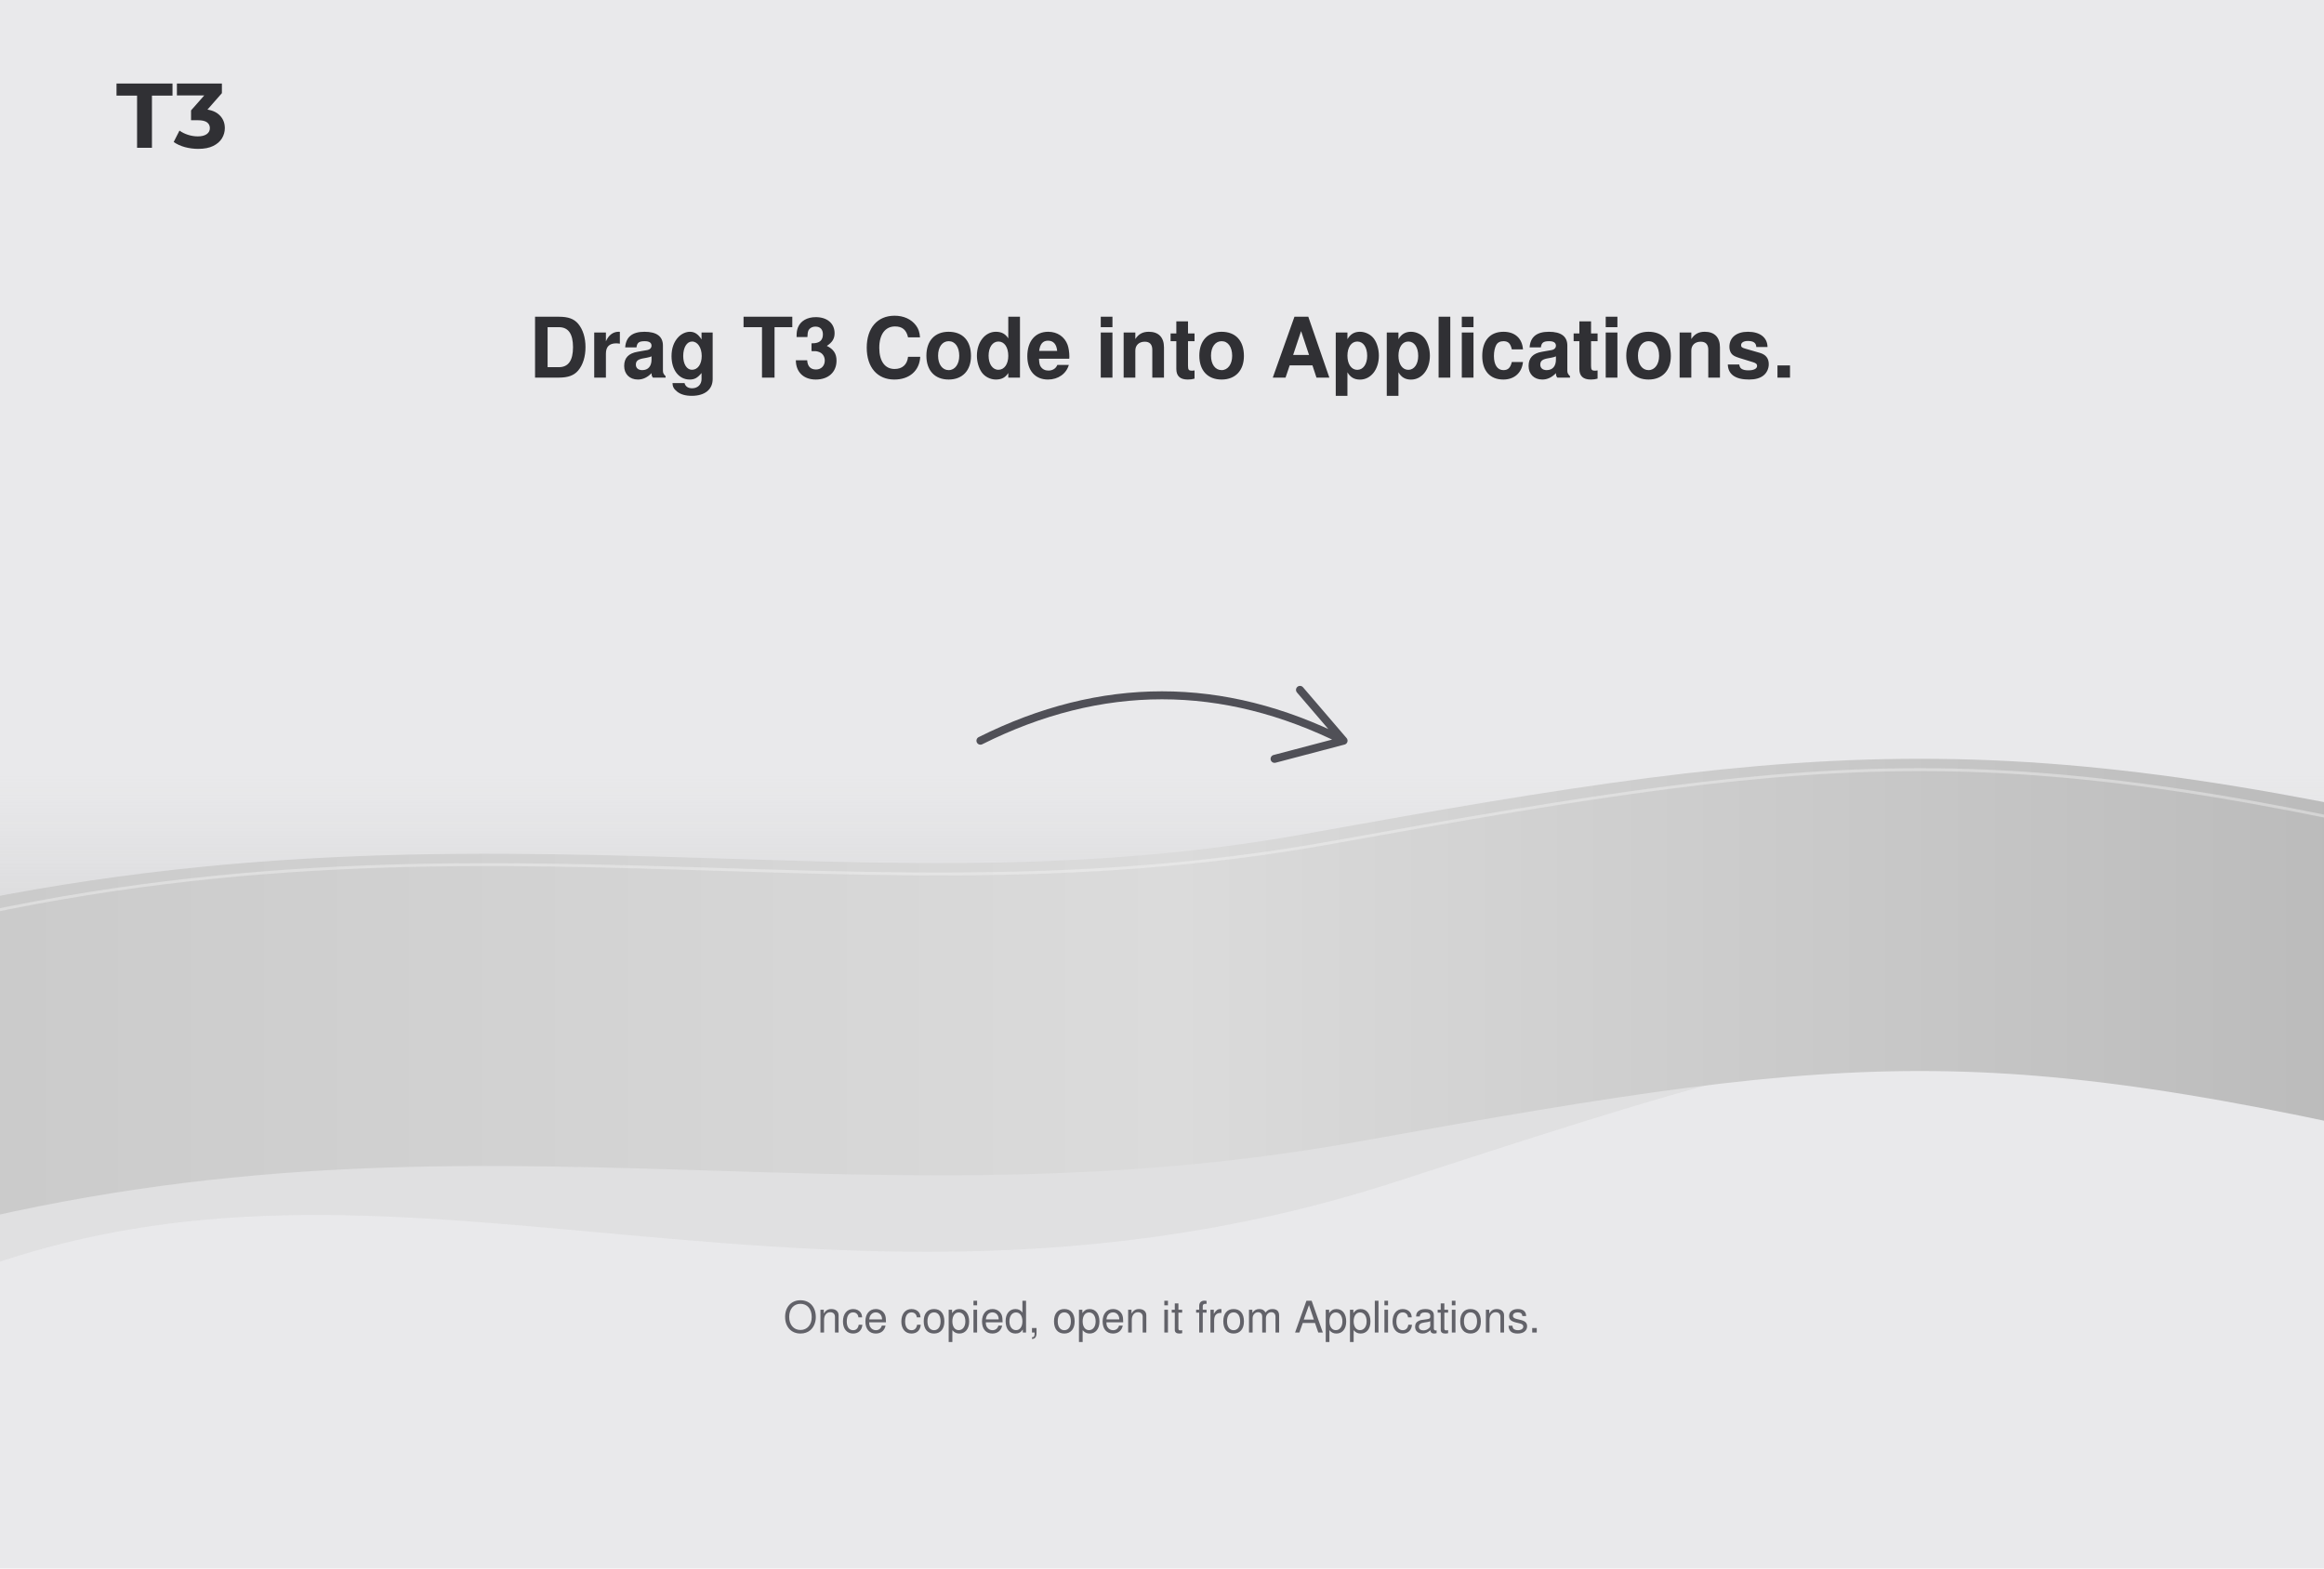
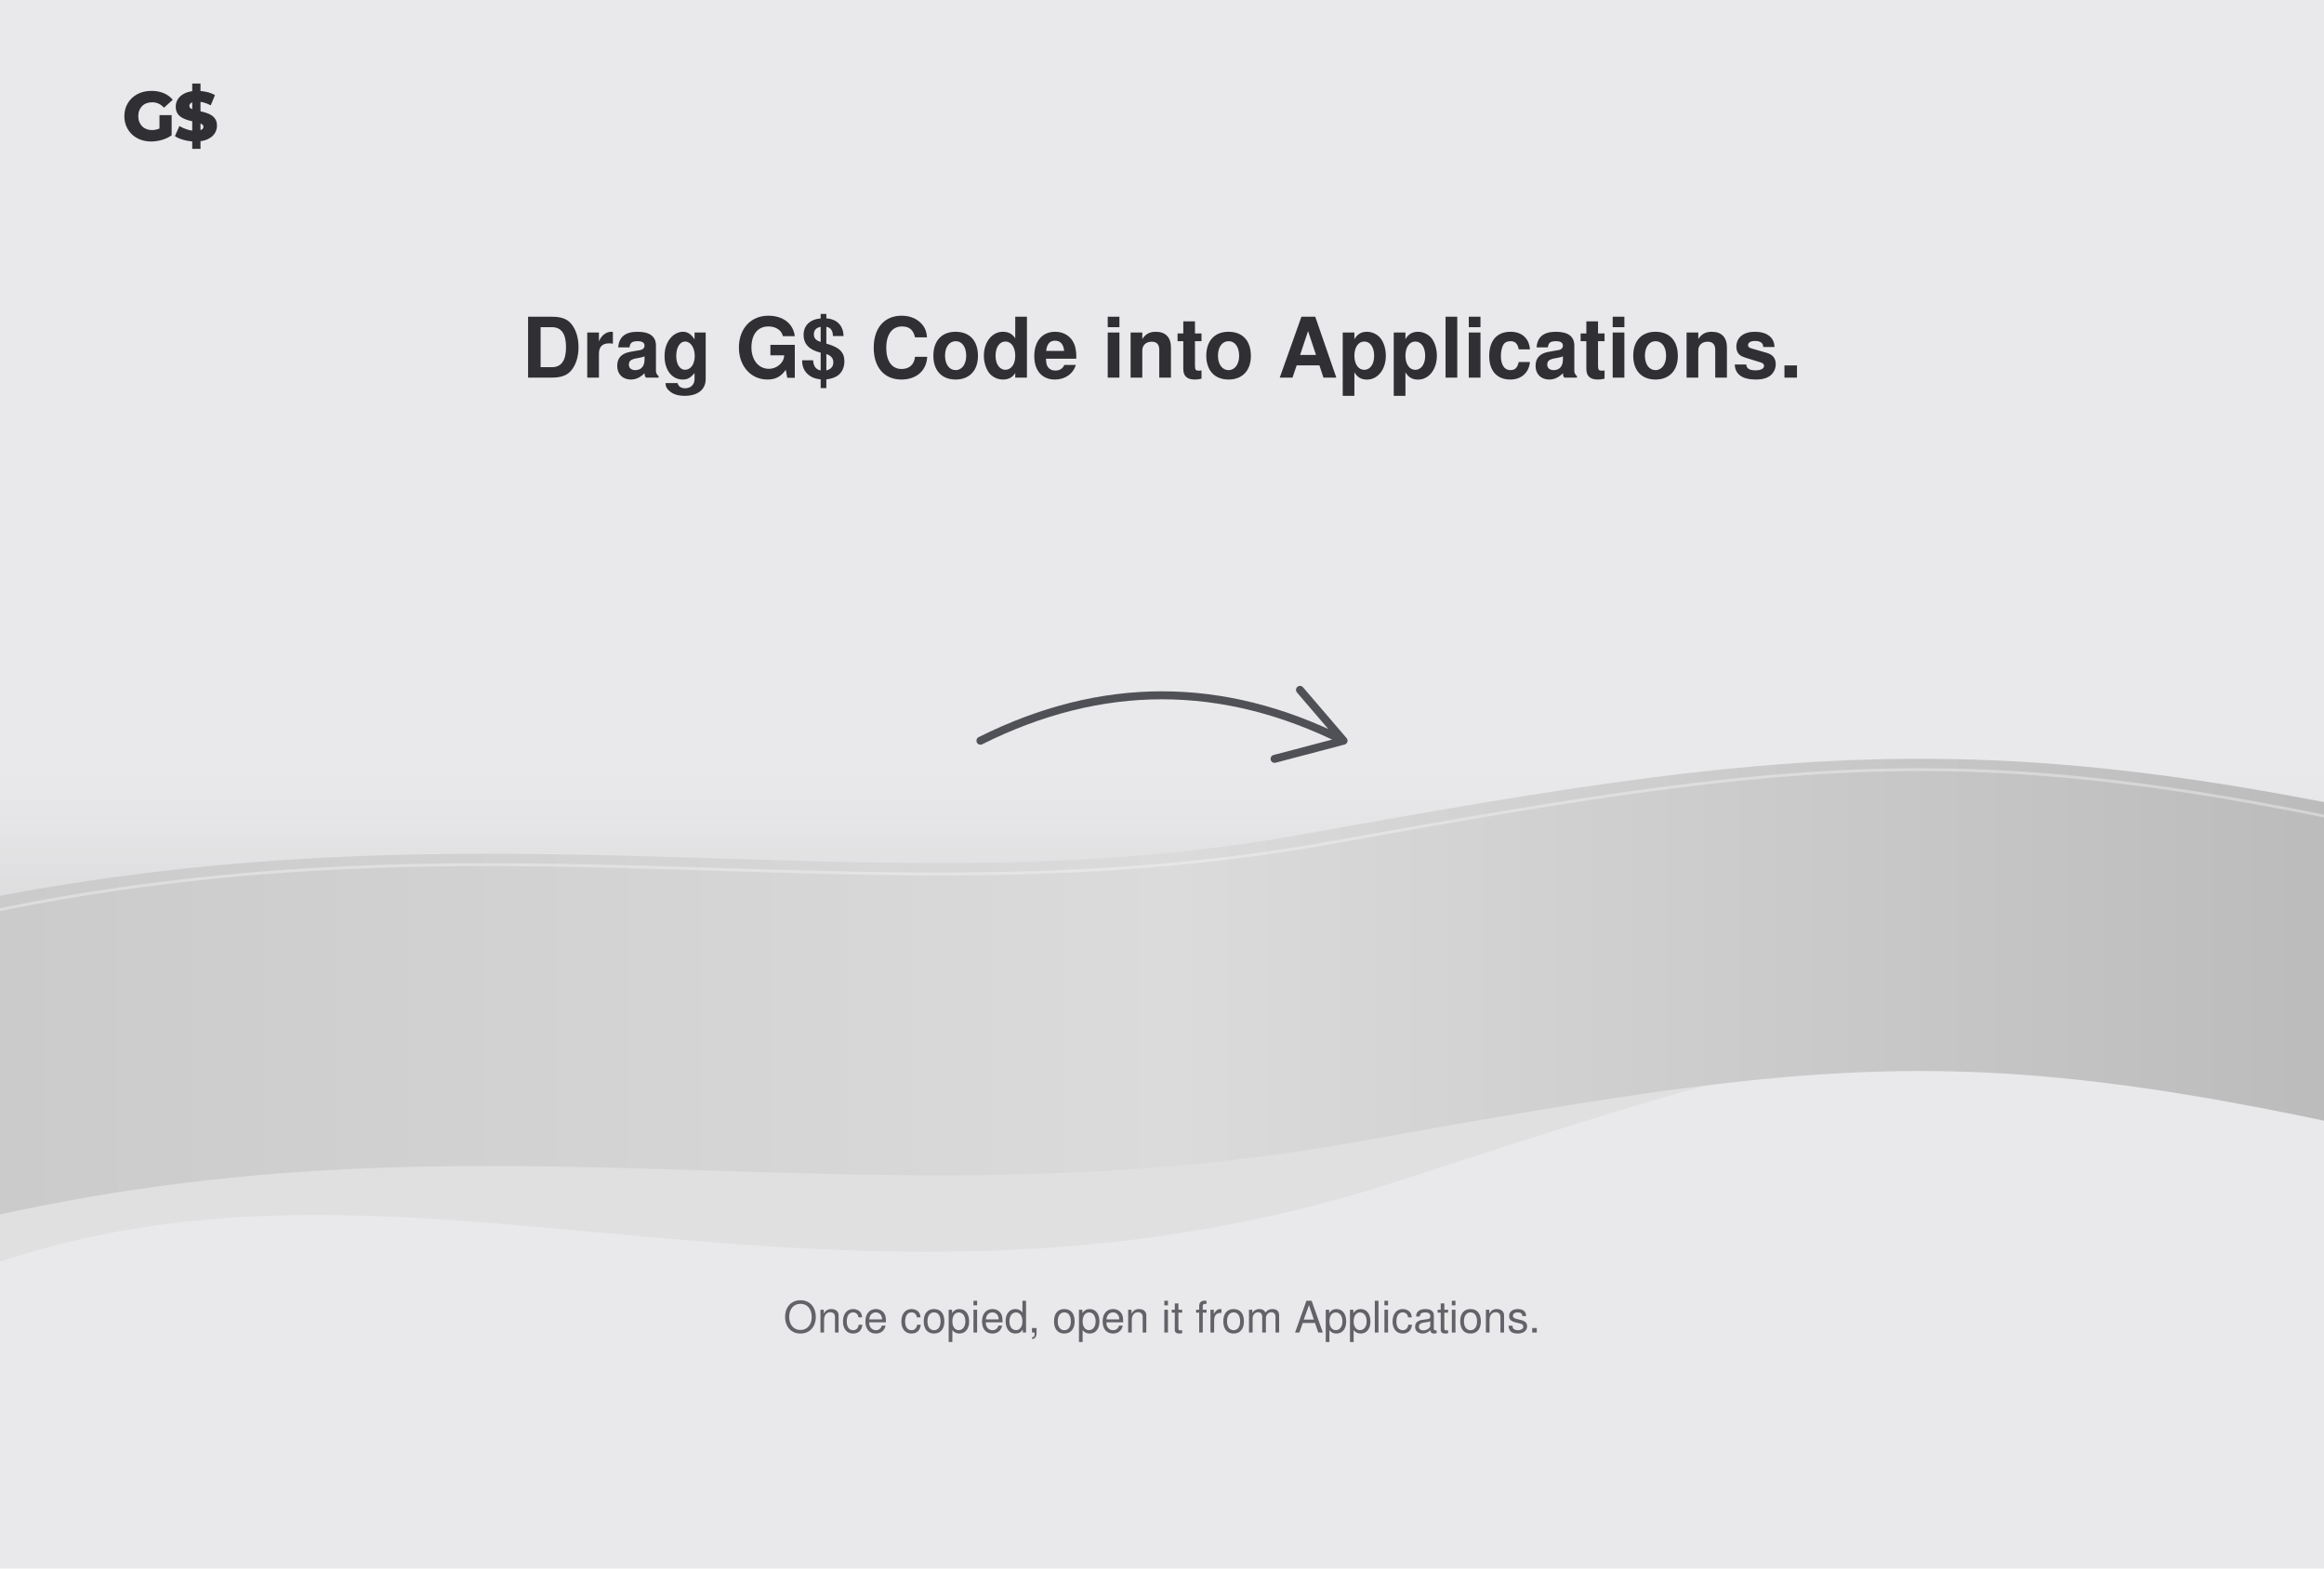
<svg xmlns="http://www.w3.org/2000/svg" width="1280" height="864" viewBox="0 0 640 432">
  <defs>
    <linearGradient id="veil" x1="0" y1="0" x2="0" y2="1">
      <stop stop-color="#B7B7B7" stop-opacity="0" />
      <stop offset=".55" stop-color="#A5A5A5" stop-opacity=".24" />
      <stop offset="1" stop-color="#D1D1D1" stop-opacity=".4" />
    </linearGradient>
    <linearGradient id="silk" x1="0" y1="0" x2="1" y2="0">
      <stop stop-color="#C8C8C8" />
      <stop offset=".5" stop-color="#DBDBDB" />
      <stop offset="1" stop-color="#B5B5B5" />
    </linearGradient>
  </defs>
  <rect width="640" height="432" fill="#E9E9EB" />
  <path d="M-60 293C95 220 214 304 362 256S559 191 707 257" stroke="url(#veil)" stroke-width="146" fill="none" opacity="1" stroke-linecap="round" stroke-linejoin="round" />
  <path d="M-60 306C113 252 223 298 367 272S553 242 707 280" stroke="url(#silk)" stroke-width="86" fill="none" opacity="1" stroke-linecap="round" stroke-linejoin="round" />
  <path d="M-60 266C113 212 223 258 367 232S553 202 707 240" stroke="#F5F5F5" stroke-width="0.8" fill="none" opacity="0.42" stroke-linecap="round" stroke-linejoin="round" />
-   <svg x="32" y="23" width="30" height="18" viewBox="15.531 37 94.394 56.96" fill="#303034">
-     <path d="M33.451 93V47.56H15.531V37H64.331V47.56H46.411V93H33.451ZM86.725 93.96C82.832 93.96 78.965 93.453 75.125 92.44C71.285 91.373 68.032 89.88 65.365 87.96L70.405 78.04C72.539 79.587 75.019 80.813 77.845 81.72C80.672 82.627 83.525 83.08 86.405 83.08C89.659 83.08 92.219 82.44 94.085 81.16C95.952 79.88 96.885 78.12 96.885 75.88C96.885 73.747 96.059 72.067 94.405 70.84C92.752 69.613 90.085 69 86.405 69H80.485V60.44L96.085 42.76L97.525 47.4H68.165V37H107.365V45.4L91.845 63.08L85.285 59.32H89.045C95.925 59.32 101.125 60.867 104.645 63.96C108.165 67.053 109.925 71.027 109.925 75.88C109.925 79.027 109.099 81.987 107.445 84.76C105.792 87.48 103.259 89.693 99.845 91.4C96.432 93.107 92.059 93.96 86.725 93.96Z" />
+   <svg x="32" y="23" width="30" height="18" viewBox="15.528 31.691 94.4 66.619" fill="#303034">
+     <path d="M42.884 90.797Q37.002 90.797 31.97 88.919Q26.938 87.041 23.288 83.568Q19.639 80.096 17.583 75.383Q15.528 70.67 15.528 65Q15.528 59.33 17.583 54.617Q19.639 49.904 23.324 46.432Q27.009 42.959 32.076 41.081Q37.144 39.203 43.168 39.203Q50.184 39.203 55.712 41.542Q61.24 43.88 64.854 48.275L55.924 56.354Q53.373 53.59 50.432 52.208Q47.491 50.826 43.876 50.826Q40.687 50.826 38.065 51.818Q35.443 52.81 33.6 54.688Q31.757 56.566 30.73 59.153Q29.702 61.74 29.702 65Q29.702 68.118 30.73 70.74Q31.757 73.363 33.6 75.241Q35.443 77.119 38.029 78.147Q40.616 79.174 43.735 79.174Q46.853 79.174 49.83 78.147Q52.806 77.119 55.853 74.638L63.72 84.49Q59.468 87.537 53.869 89.167Q48.27 90.797 42.884 90.797ZM63.72 84.49 51.318 82.647V63.937H63.72ZM87.958 90.797Q81.863 90.797 76.229 89.273Q70.595 87.749 67.051 85.34L71.658 74.993Q74.989 77.119 79.347 78.501Q83.706 79.883 88.029 79.883Q90.935 79.883 92.706 79.351Q94.478 78.82 95.293 77.934Q96.108 77.048 96.108 75.843Q96.108 74.142 94.549 73.15Q92.99 72.158 90.509 71.52Q88.029 70.882 85.017 70.244Q82.005 69.607 78.993 68.614Q75.981 67.622 73.5 66.028Q71.02 64.433 69.461 61.846Q67.901 59.26 67.901 55.291Q67.901 50.826 70.347 47.211Q72.792 43.597 77.682 41.4Q82.572 39.203 89.871 39.203Q94.762 39.203 99.475 40.301Q104.187 41.4 107.873 43.526L103.55 53.944Q100.006 52.031 96.533 51.074Q93.061 50.117 89.801 50.117Q86.895 50.117 85.123 50.719Q83.351 51.322 82.572 52.314Q81.792 53.306 81.792 54.582Q81.792 56.212 83.316 57.169Q84.84 58.126 87.356 58.728Q89.871 59.33 92.883 59.968Q95.895 60.606 98.907 61.563Q101.919 62.52 104.4 64.114Q106.88 65.709 108.404 68.296Q109.928 70.882 109.928 74.78Q109.928 79.103 107.483 82.753Q105.038 86.403 100.183 88.6Q95.329 90.797 87.958 90.797ZM84.698 98.309V31.691H93.132V98.309Z" />
  </svg>
-   <text x="320" y="104" fill="#303034" font-family="Helvetica" font-size="23" font-weight="700" text-anchor="middle">Drag T3 Code into Applications.</text>
+   <text x="320" y="104" fill="#303034" font-family="Helvetica" font-size="23" font-weight="700" text-anchor="middle">Drag G$ Code into Applications.</text>
  <path d="M270 204Q320 179 370 204M358 190L370 204L351 209" stroke="#505057" stroke-width="2.2" fill="none" opacity="1" stroke-linecap="round" stroke-linejoin="round" />
  <text x="320" y="367" fill="#626269" font-family="Helvetica" font-size="12" font-weight="400" text-anchor="middle">Once copied, open it from Applications.</text>
</svg>
